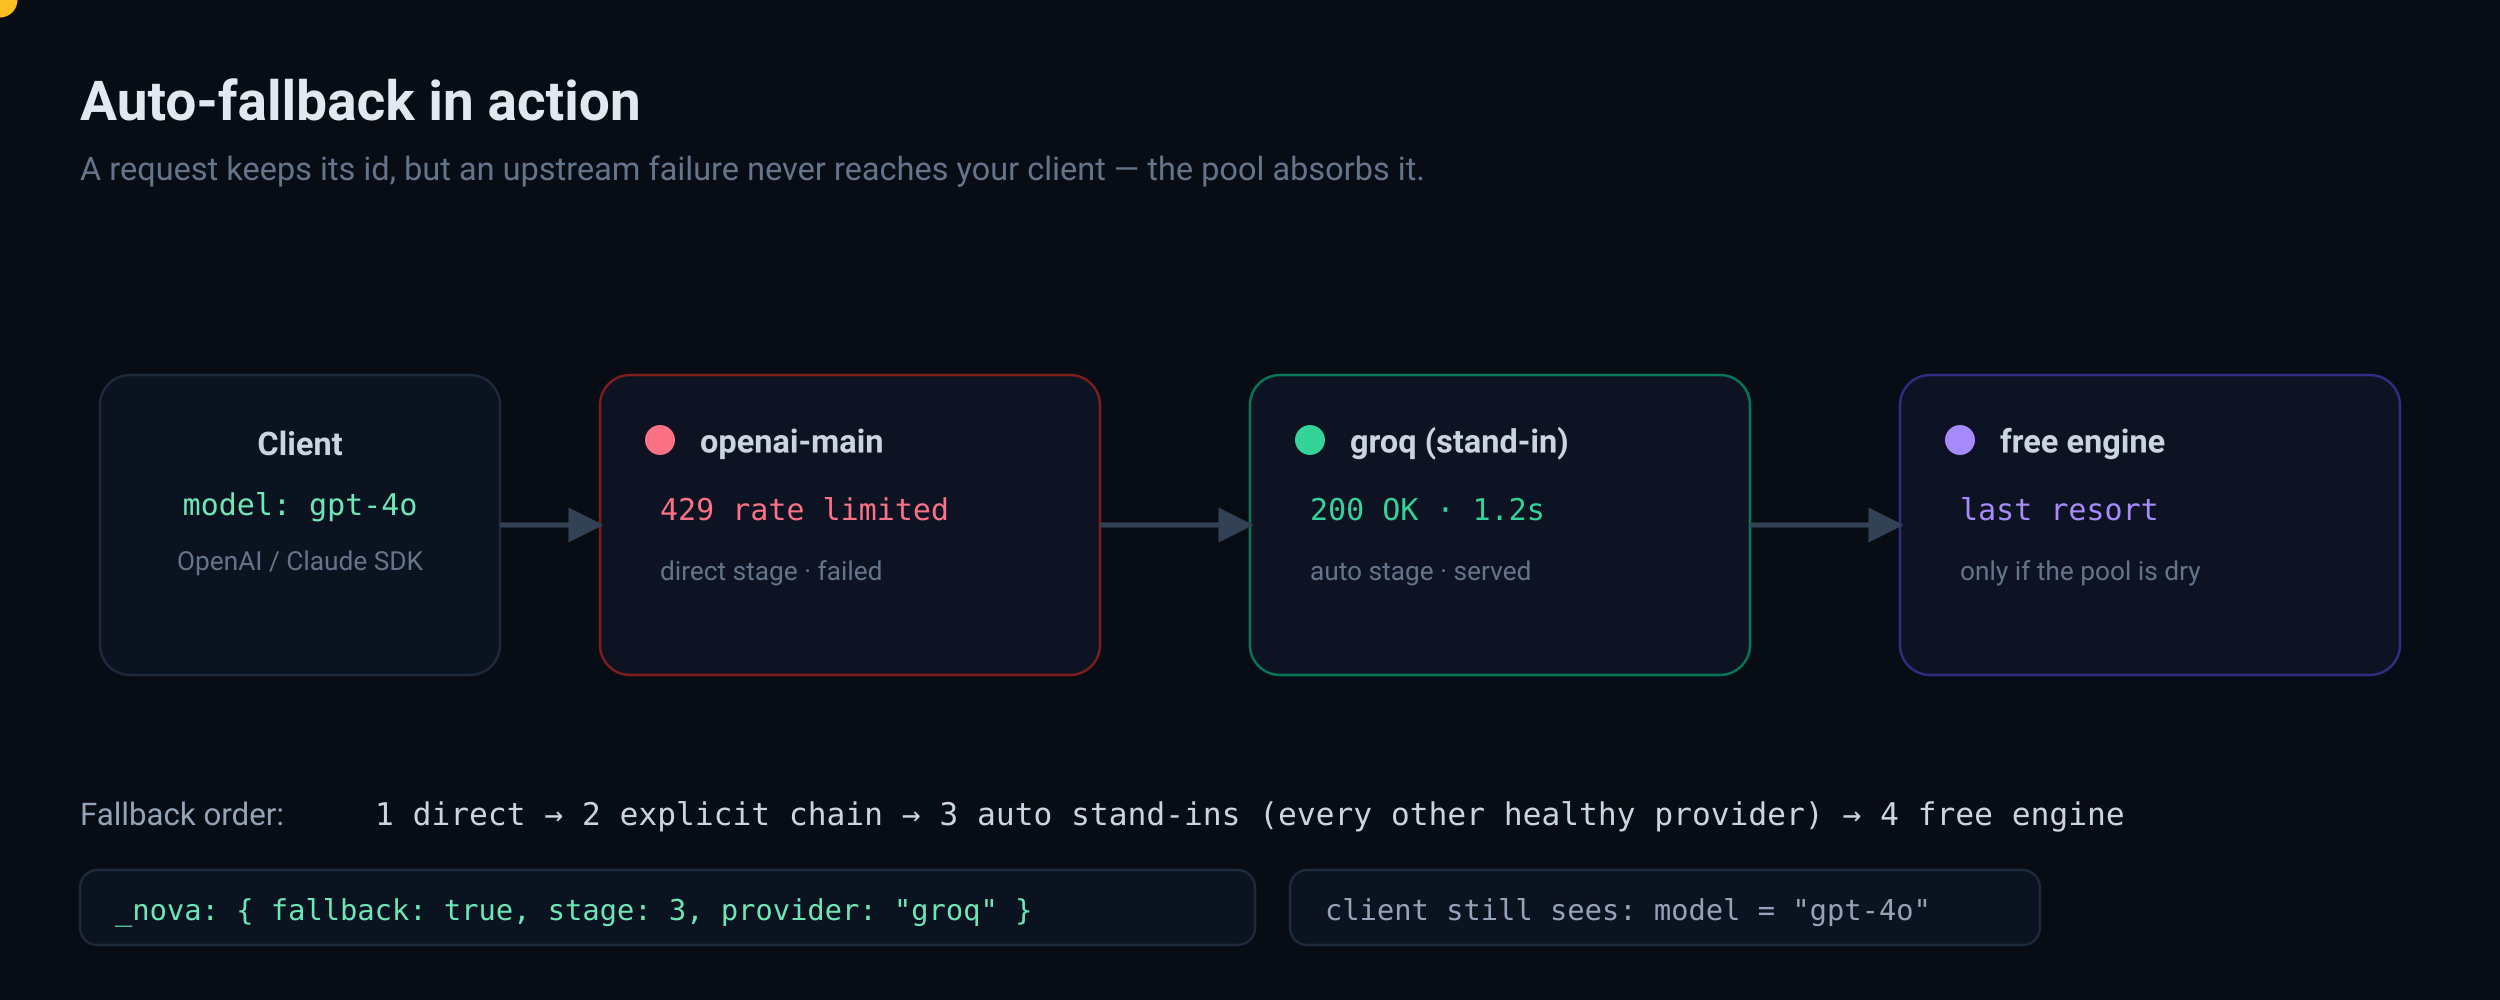
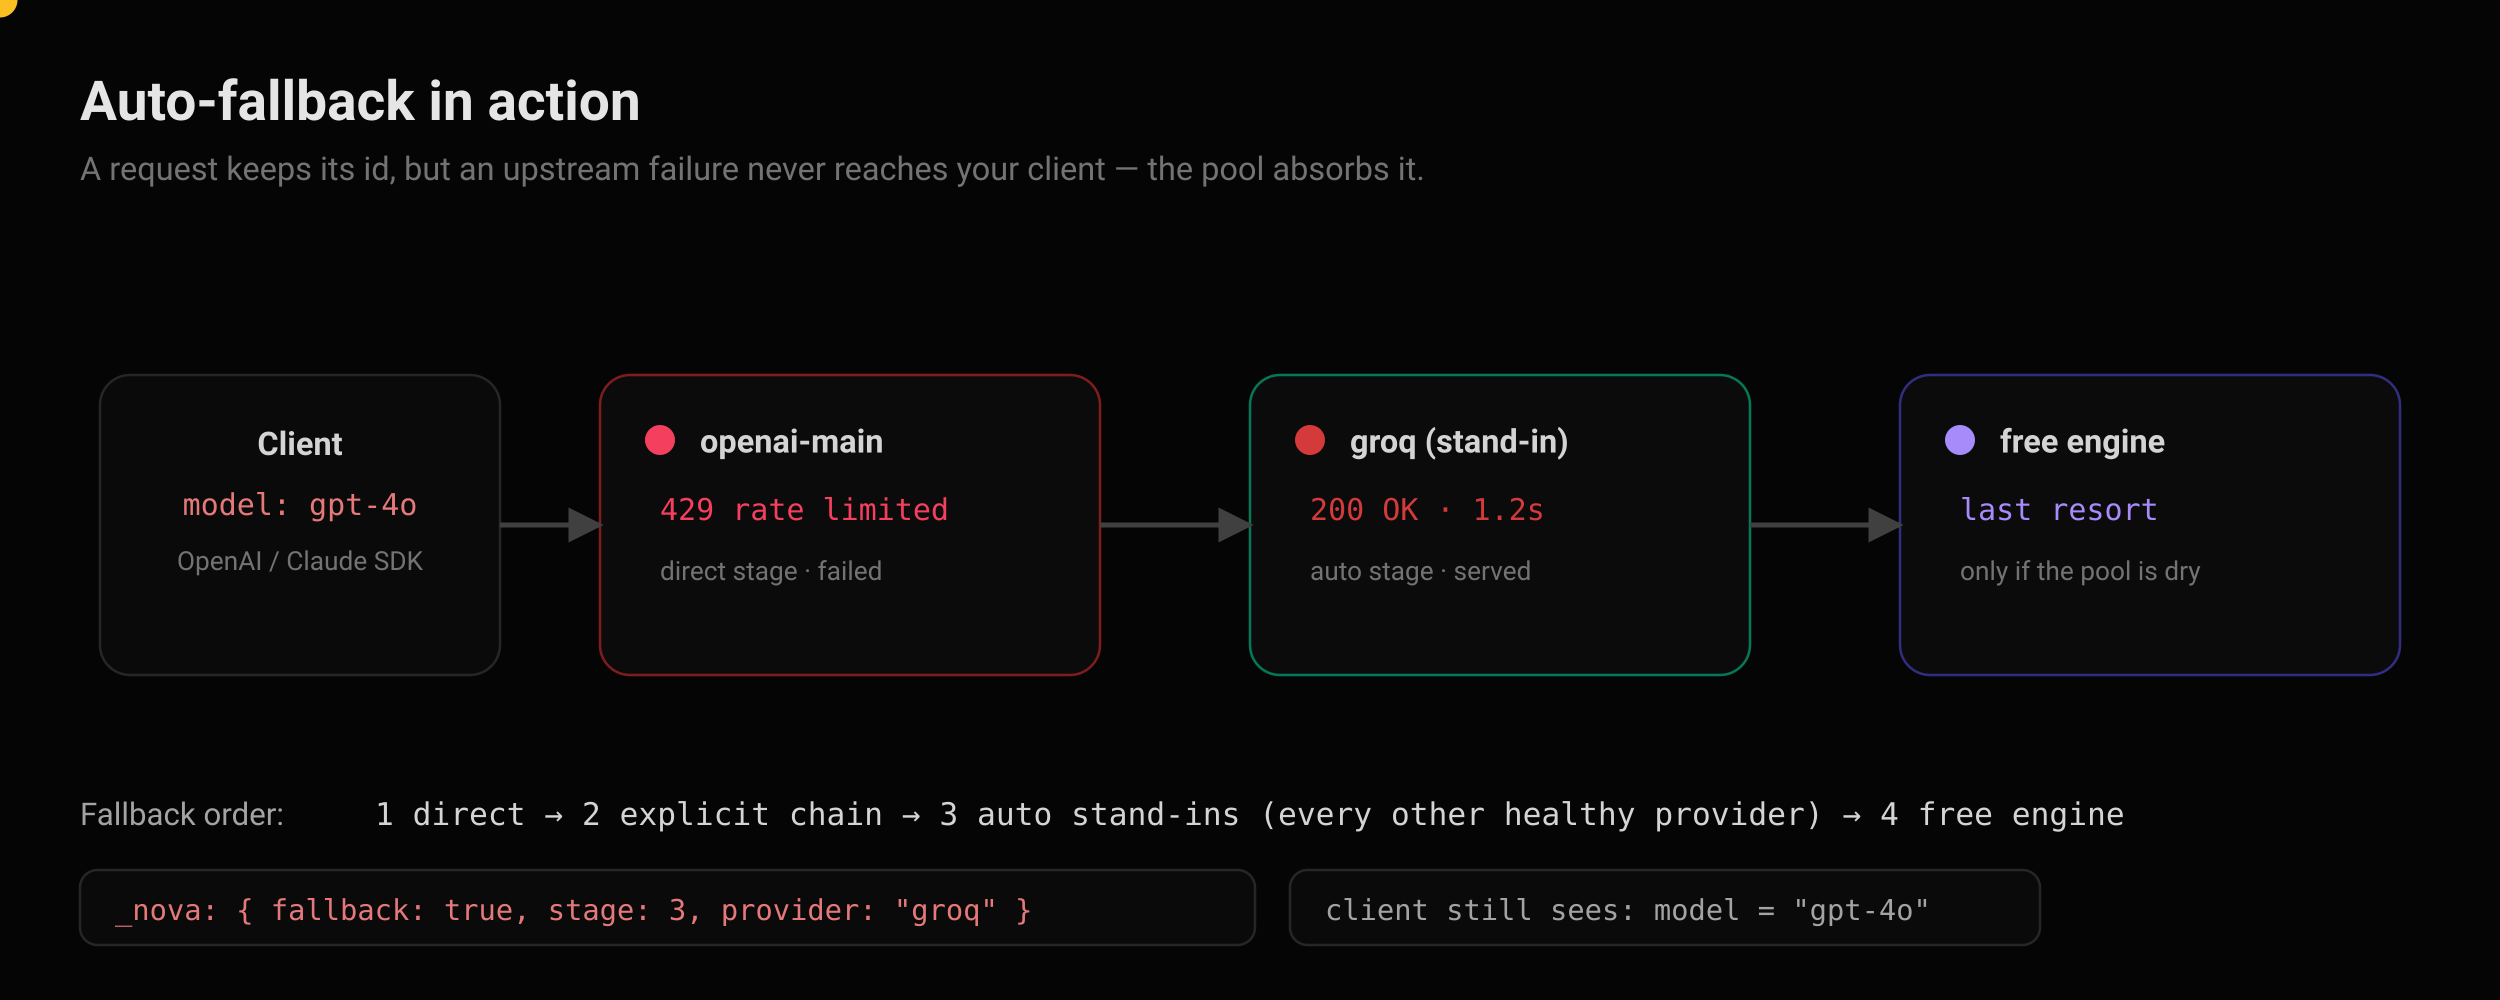
<svg xmlns="http://www.w3.org/2000/svg" viewBox="0 0 1000 400" font-family="ui-sans-serif,Segoe UI,Roboto,Helvetica,Arial" role="img" aria-label="RouterX auto-fallback demo">
  <defs>
    <marker id="ar" viewBox="0 0 10 10" refX="9" refY="5" markerWidth="7" markerHeight="7" orient="auto-start-reverse">
-       <path d="M0 0 L10 5 L0 10 z" fill="#334155" />
+       <path d="M0 0 L10 5 L0 10 z" fill="#404040" />
    </marker>
    <path id="flow" d="M120 210 L360 210 L600 210 L840 210" />
  </defs>
-   <rect width="1000" height="400" fill="#080c14" />
-   <text x="32" y="48" fill="#e2e8f0" font-size="22" font-weight="700">Auto-fallback in action</text>
-   <text x="32" y="72" fill="#64748b" font-size="13">A request keeps its id, but an upstream failure never reaches your client — the pool absorbs it.</text>
-   <rect x="40" y="150" width="160" height="120" rx="12" fill="#0b1220" stroke="#1e293b" />
-   <text x="120" y="182" fill="#cbd5e1" font-size="13" text-anchor="middle" font-weight="700">Client</text>
-   <text x="120" y="206" fill="#6ee7b7" font-size="12" text-anchor="middle" font-family="ui-monospace,Menlo,monospace">model: gpt-4o</text>
-   <text x="120" y="228" fill="#64748b" font-size="10.5" text-anchor="middle">OpenAI / Claude SDK</text>
-   <rect x="240" y="150" width="200" height="120" rx="12" fill="#0d1322" stroke="#7f1d1d" />
-   <circle cx="264" cy="176" r="6" fill="#fb7185">
+   <rect width="1000" height="400" fill="#050505" />
+   <text x="32" y="48" fill="#e5e5e5" font-size="22" font-weight="700">Auto-fallback in action</text>
+   <text x="32" y="72" fill="#737373" font-size="13">A request keeps its id, but an upstream failure never reaches your client — the pool absorbs it.</text>
+   <rect x="40" y="150" width="160" height="120" rx="12" fill="#0a0a0a" stroke="#262626" />
+   <text x="120" y="182" fill="#d4d4d4" font-size="13" text-anchor="middle" font-weight="700">Client</text>
+   <text x="120" y="206" fill="#e57979" font-size="12" text-anchor="middle" font-family="ui-monospace,Menlo,monospace">model: gpt-4o</text>
+   <text x="120" y="228" fill="#737373" font-size="10.5" text-anchor="middle">OpenAI / Claude SDK</text>
+   <rect x="240" y="150" width="200" height="120" rx="12" fill="#0b0b0b" stroke="#7f1d1d" />
+   <circle cx="264" cy="176" r="6" fill="#f43f5e">
    <animate attributeName="opacity" values="1;0.25;1" dur="3s" repeatCount="indefinite" />
  </circle>
-   <text x="280" y="181" fill="#cbd5e1" font-size="13" font-weight="700">openai-main</text>
-   <text x="264" y="208" fill="#fb7185" font-size="12" font-family="ui-monospace,Menlo,monospace">429 rate limited</text>
-   <text x="264" y="232" fill="#64748b" font-size="10.5">direct stage · failed</text>
-   <rect x="500" y="150" width="200" height="120" rx="12" fill="#0d1322" stroke="#047857" />
-   <circle cx="524" cy="176" r="6" fill="#34d399">
+   <text x="280" y="181" fill="#d4d4d4" font-size="13" font-weight="700">openai-main</text>
+   <text x="264" y="208" fill="#f43f5e" font-size="12" font-family="ui-monospace,Menlo,monospace">429 rate limited</text>
+   <text x="264" y="232" fill="#737373" font-size="10.5">direct stage · failed</text>
+   <rect x="500" y="150" width="200" height="120" rx="12" fill="#0b0b0b" stroke="#047857" />
+   <circle cx="524" cy="176" r="6" fill="#d43a3a">
    <animate attributeName="opacity" values="0.25;1;0.25" dur="3s" repeatCount="indefinite" />
  </circle>
-   <text x="540" y="181" fill="#cbd5e1" font-size="13" font-weight="700">groq (stand-in)</text>
-   <text x="524" y="208" fill="#34d399" font-size="12" font-family="ui-monospace,Menlo,monospace">200 OK · 1.2s</text>
-   <text x="524" y="232" fill="#64748b" font-size="10.5">auto stage · served</text>
-   <rect x="760" y="150" width="200" height="120" rx="12" fill="#0d1322" stroke="#312e81" />
+   <text x="540" y="181" fill="#d4d4d4" font-size="13" font-weight="700">groq (stand-in)</text>
+   <text x="524" y="208" fill="#d43a3a" font-size="12" font-family="ui-monospace,Menlo,monospace">200 OK · 1.2s</text>
+   <text x="524" y="232" fill="#737373" font-size="10.5">auto stage · served</text>
+   <rect x="760" y="150" width="200" height="120" rx="12" fill="#0b0b0b" stroke="#312e81" />
  <circle cx="784" cy="176" r="6" fill="#a78bfa" />
-   <text x="800" y="181" fill="#cbd5e1" font-size="13" font-weight="700">free engine</text>
+   <text x="800" y="181" fill="#d4d4d4" font-size="13" font-weight="700">free engine</text>
  <text x="784" y="208" fill="#a78bfa" font-size="12" font-family="ui-monospace,Menlo,monospace">last resort</text>
-   <text x="784" y="232" fill="#64748b" font-size="10.5">only if the pool is dry</text>
-   <line x1="200" y1="210" x2="240" y2="210" stroke="#334155" stroke-width="2" marker-end="url(#ar)" />
-   <line x1="440" y1="210" x2="500" y2="210" stroke="#334155" stroke-width="2" marker-end="url(#ar)" />
-   <line x1="700" y1="210" x2="760" y2="210" stroke="#334155" stroke-width="2" marker-end="url(#ar)" />
+   <text x="784" y="232" fill="#737373" font-size="10.5">only if the pool is dry</text>
+   <line x1="200" y1="210" x2="240" y2="210" stroke="#404040" stroke-width="2" marker-end="url(#ar)" />
+   <line x1="440" y1="210" x2="500" y2="210" stroke="#404040" stroke-width="2" marker-end="url(#ar)" />
+   <line x1="700" y1="210" x2="760" y2="210" stroke="#404040" stroke-width="2" marker-end="url(#ar)" />
  <circle r="7" fill="#fbbf24">
    <animateMotion dur="3s" repeatCount="indefinite" rotate="auto">
      <mpath href="#flow" />
    </animateMotion>
  </circle>
-   <text x="32" y="330" fill="#94a3b8" font-size="12.5">Fallback order:</text>
-   <text x="150" y="330" fill="#cbd5e1" font-size="12.5" font-family="ui-monospace,Menlo,monospace">1 direct → 2 explicit chain → 3 auto stand-ins (every other healthy provider) → 4 free engine</text>
-   <rect x="32" y="348" width="470" height="30" rx="7" fill="#0b1220" stroke="#1e293b" />
-   <text x="46" y="368" fill="#6ee7b7" font-size="11.5" font-family="ui-monospace,Menlo,monospace">_nova: { fallback: true, stage: 3, provider: "groq" }</text>
-   <rect x="516" y="348" width="300" height="30" rx="7" fill="#0b1220" stroke="#1e293b" />
-   <text x="530" y="368" fill="#94a3b8" font-size="11.5" font-family="ui-monospace,Menlo,monospace">client still sees: model = "gpt-4o"</text>
+   <text x="32" y="330" fill="#a3a3a3" font-size="12.5">Fallback order:</text>
+   <text x="150" y="330" fill="#d4d4d4" font-size="12.5" font-family="ui-monospace,Menlo,monospace">1 direct → 2 explicit chain → 3 auto stand-ins (every other healthy provider) → 4 free engine</text>
+   <rect x="32" y="348" width="470" height="30" rx="7" fill="#0a0a0a" stroke="#262626" />
+   <text x="46" y="368" fill="#e57979" font-size="11.5" font-family="ui-monospace,Menlo,monospace">_nova: { fallback: true, stage: 3, provider: "groq" }</text>
+   <rect x="516" y="348" width="300" height="30" rx="7" fill="#0a0a0a" stroke="#262626" />
+   <text x="530" y="368" fill="#a3a3a3" font-size="11.5" font-family="ui-monospace,Menlo,monospace">client still sees: model = "gpt-4o"</text>
</svg>
